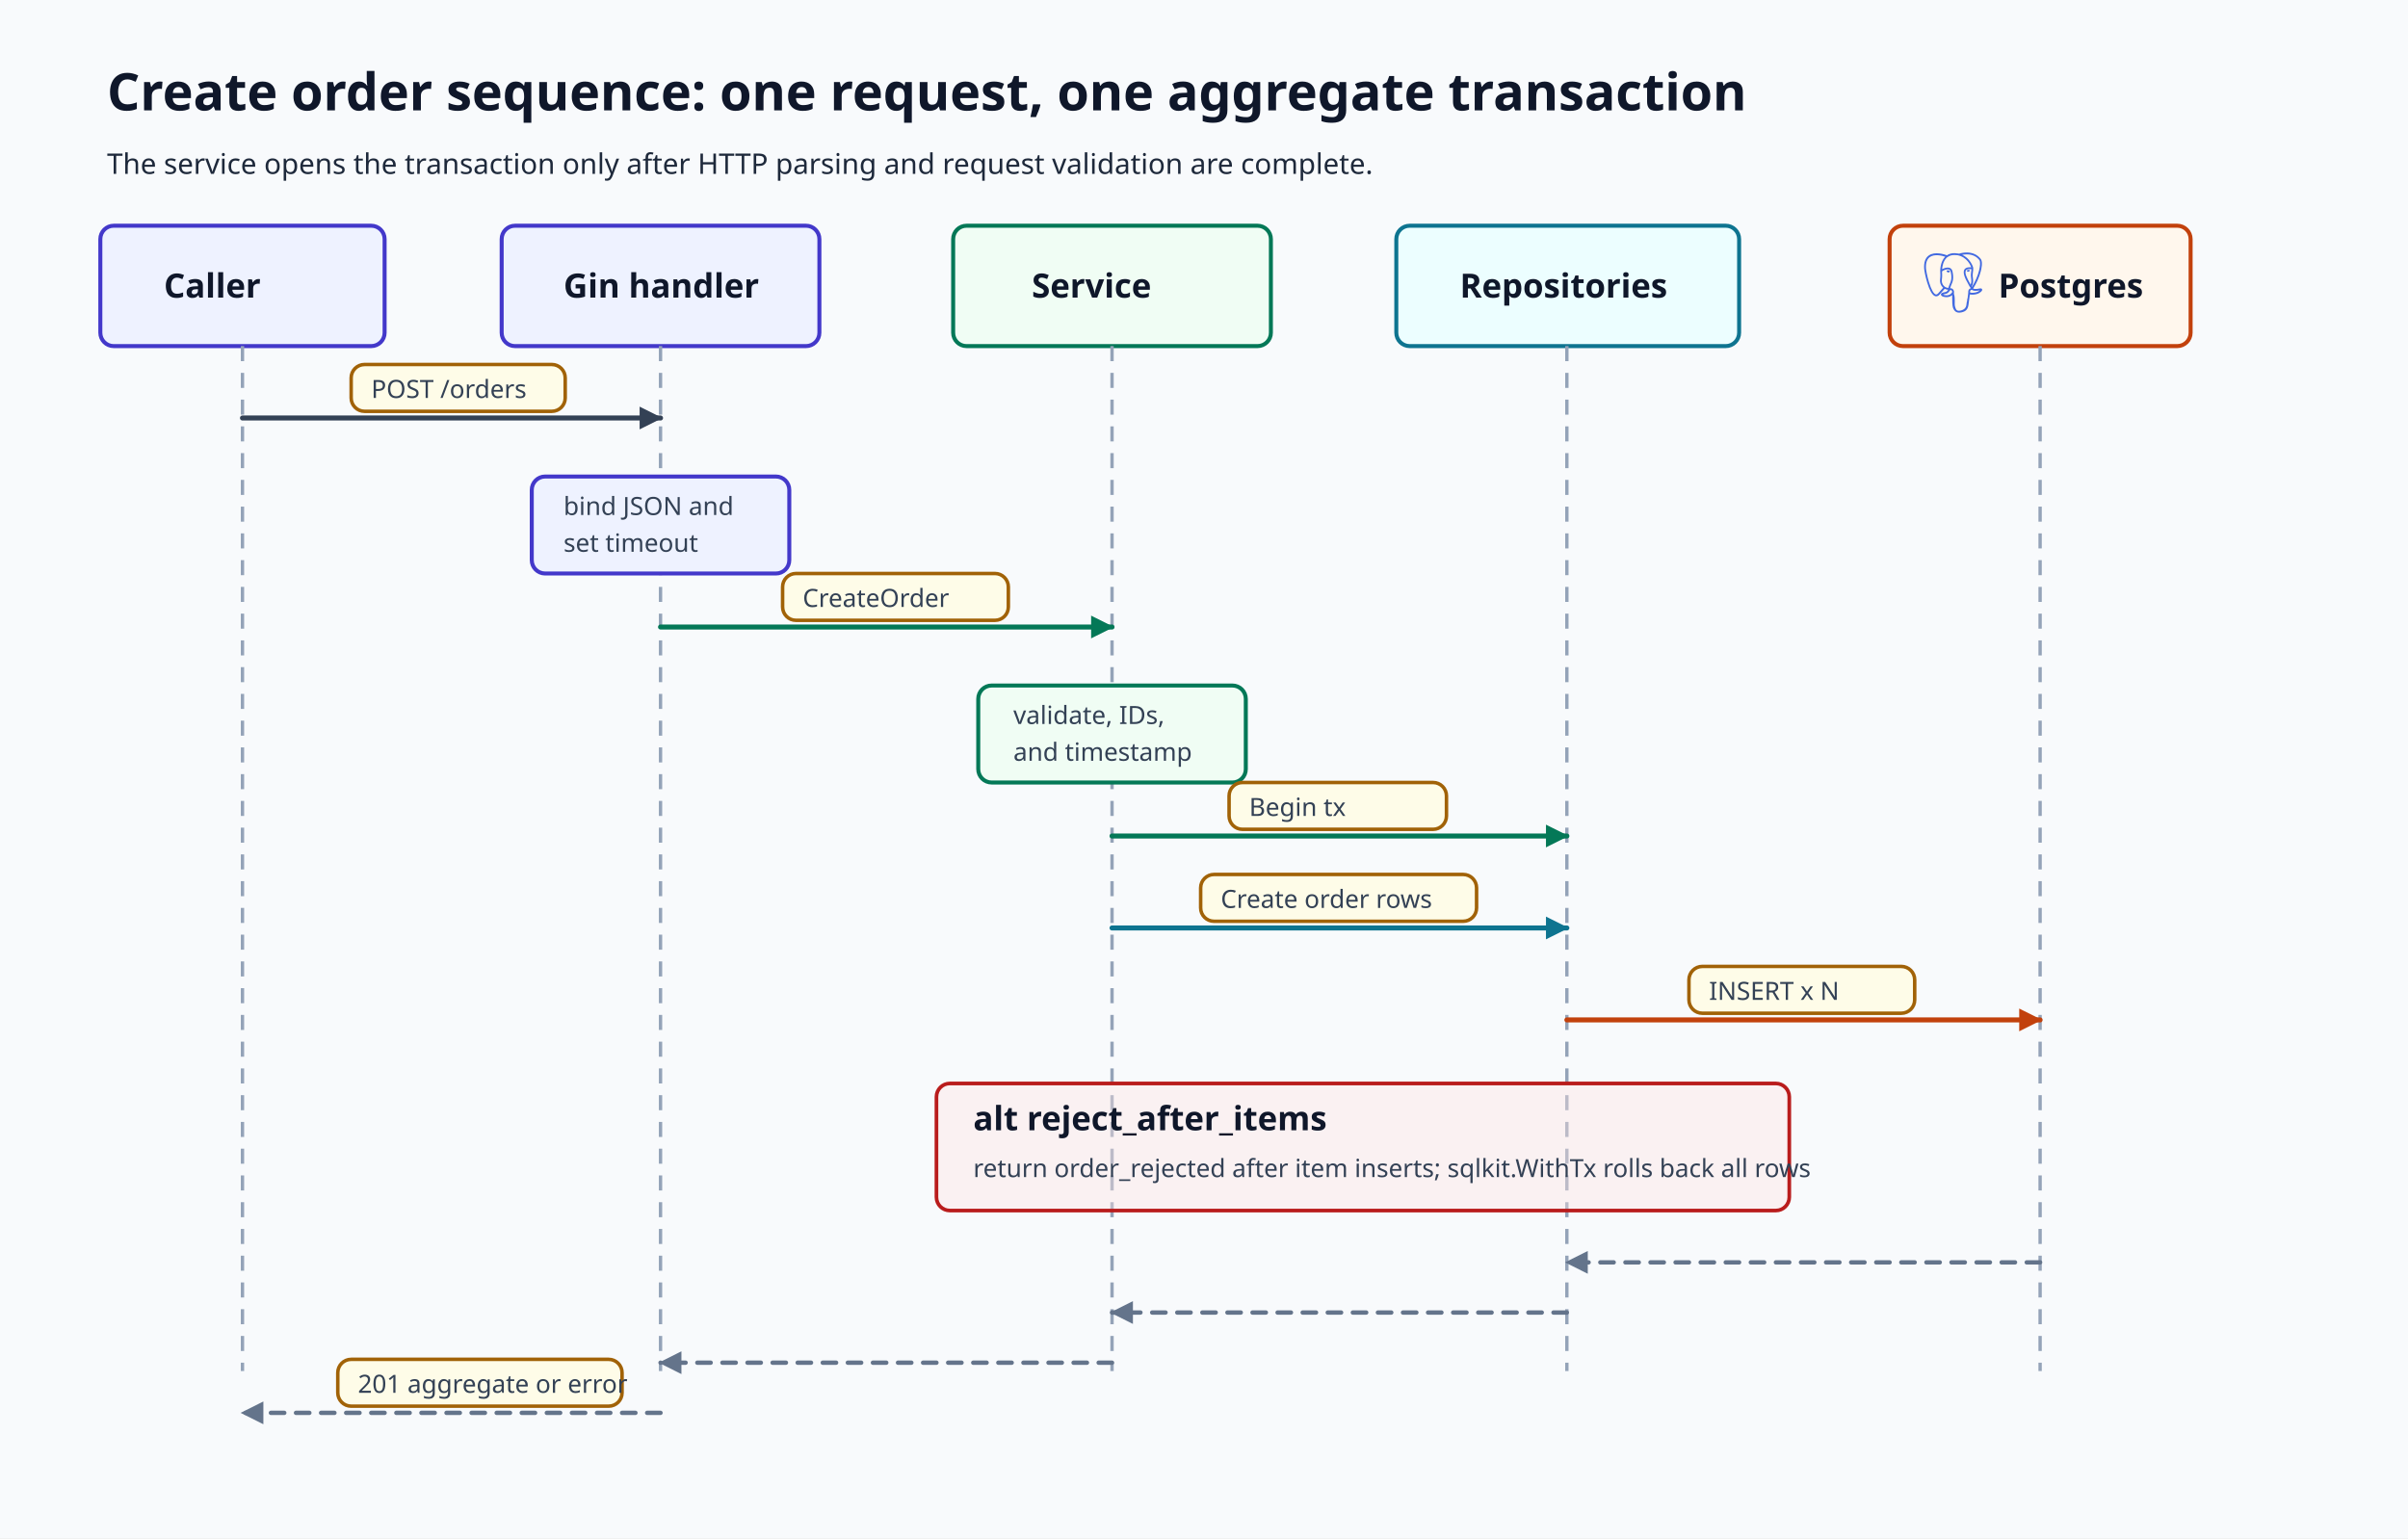
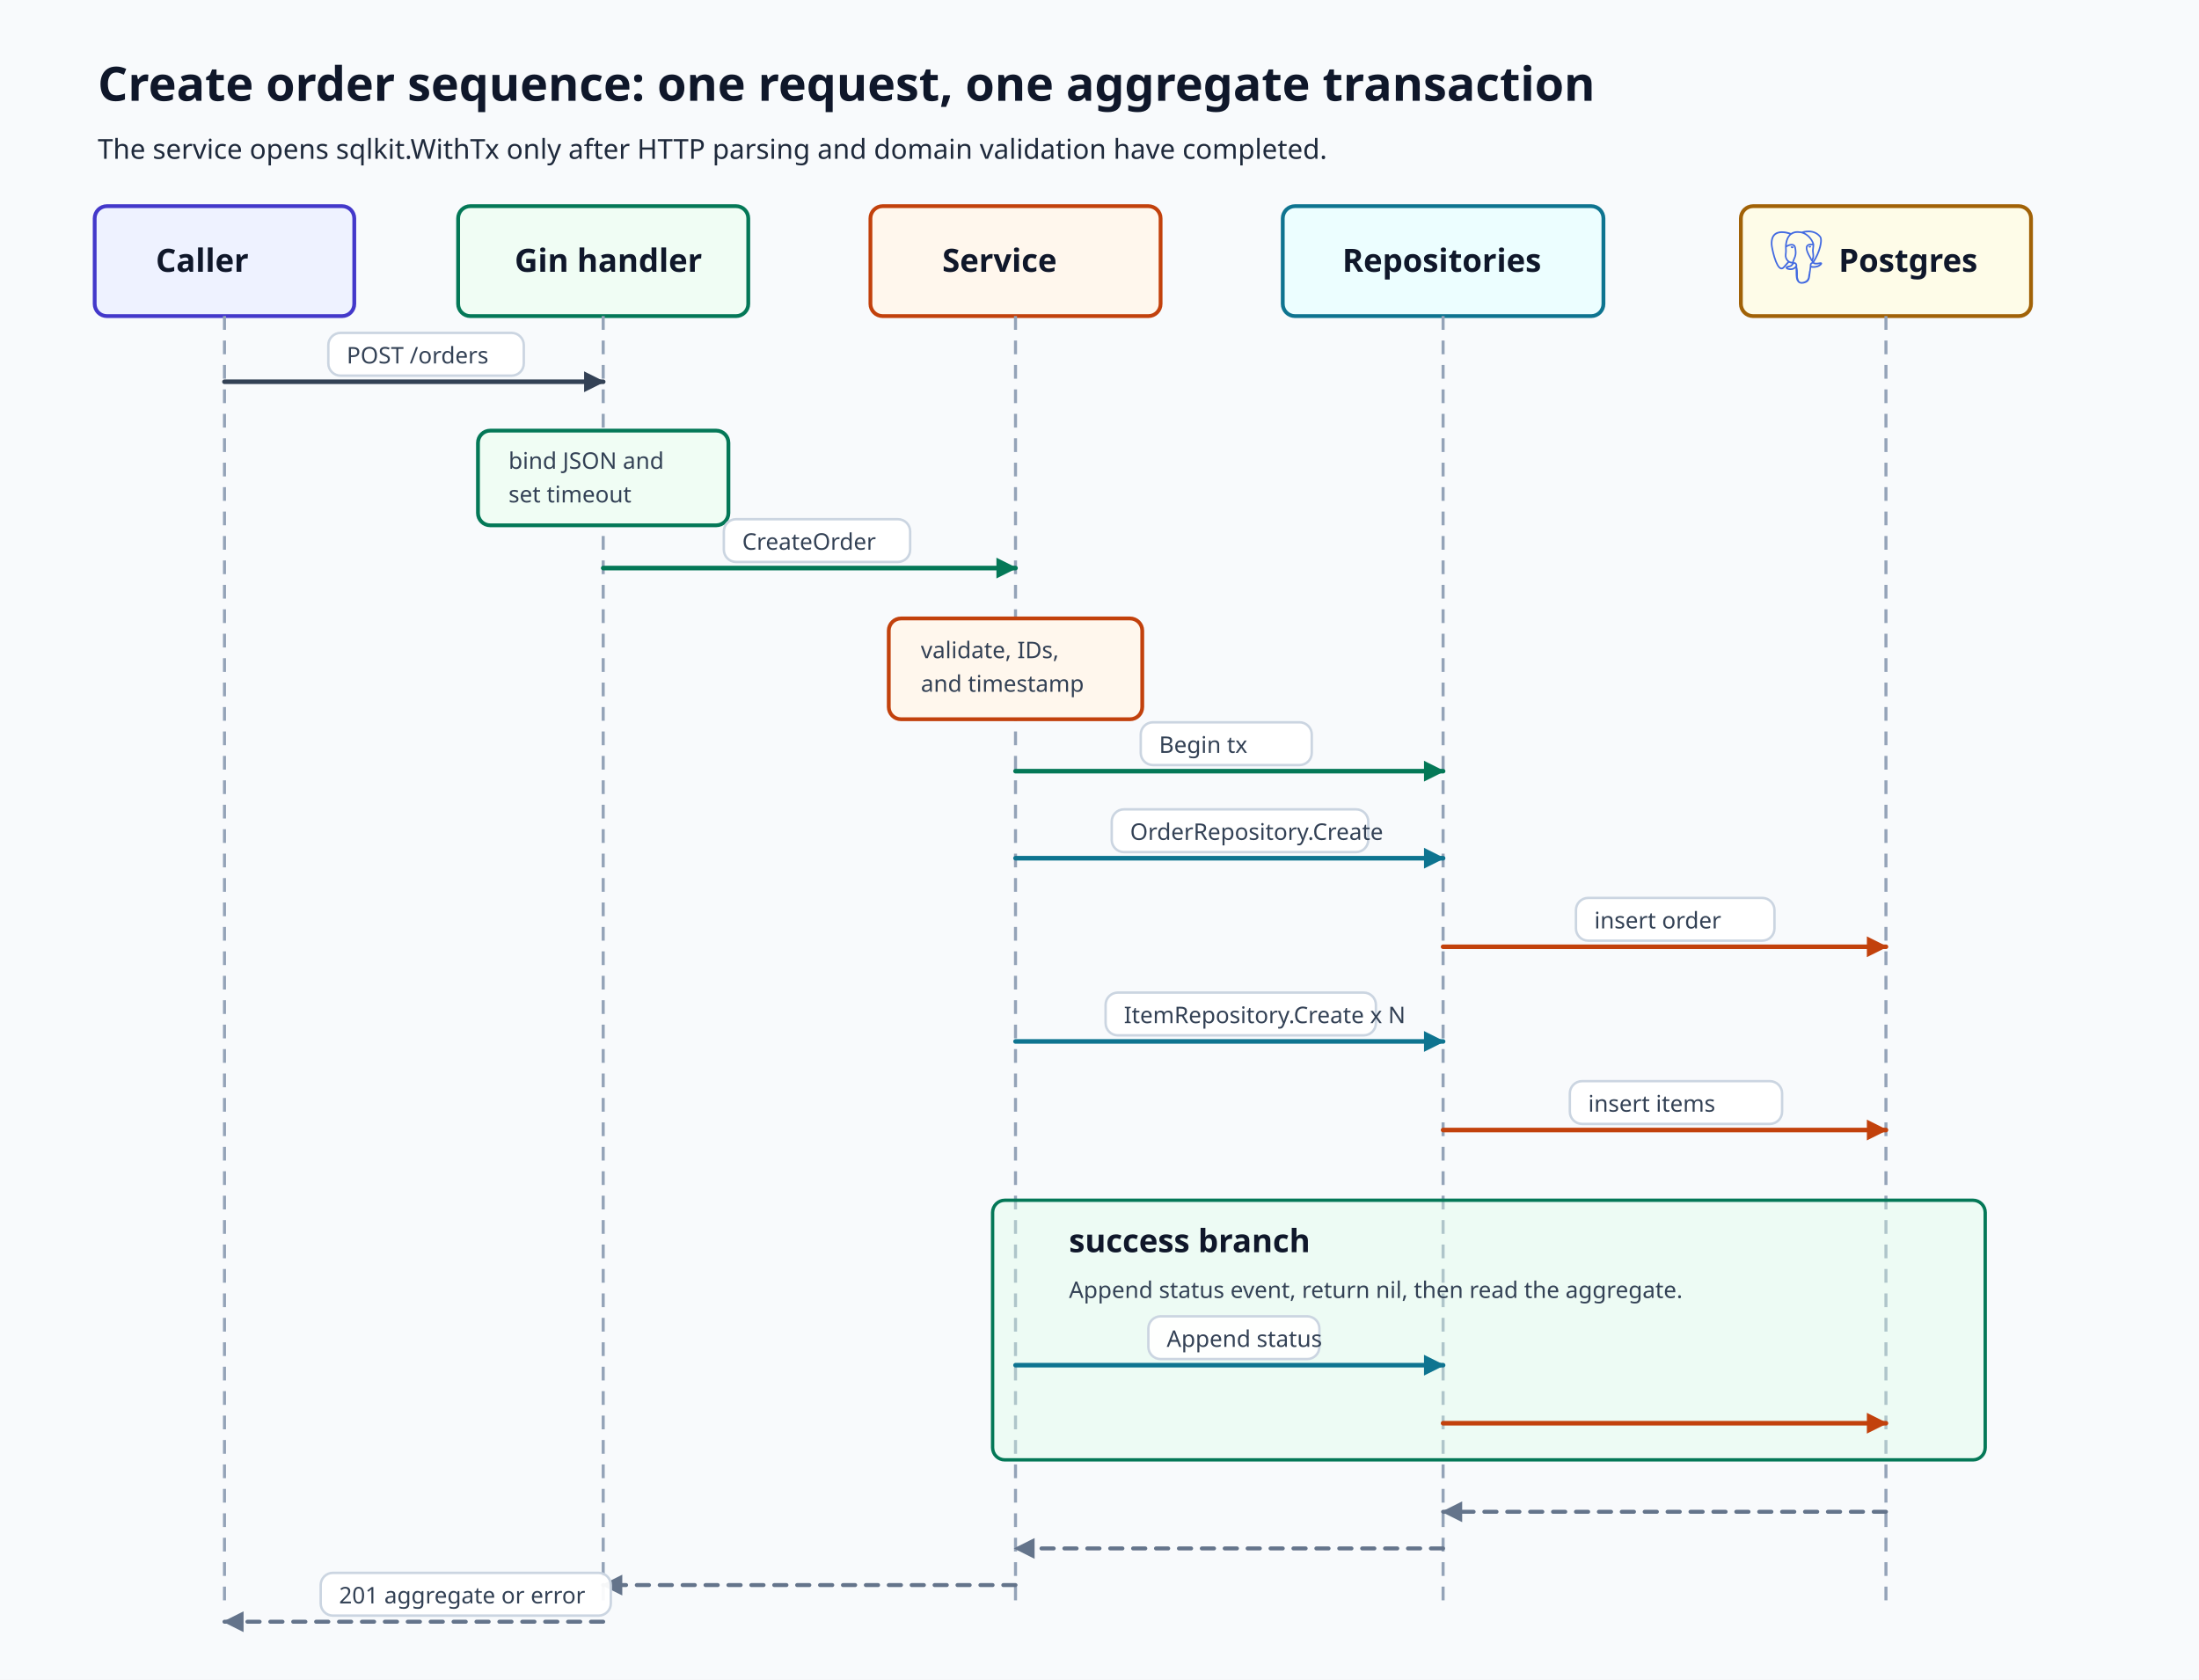
- <svg xmlns="http://www.w3.org/2000/svg" width="1440" height="920" viewBox="0 0 1440 920" role="img" aria-labelledby="title desc">
+ <svg xmlns="http://www.w3.org/2000/svg" width="1440" height="1100" viewBox="0 0 1440 1100" role="img" aria-labelledby="title desc">
  <defs>
    <style>
      .bg { fill: #f8fafc; }
-       .head { fill: #ffffff; stroke: #334155; stroke-width: 2.5; }
-       .client { fill: #eef2ff; stroke: #4338ca; stroke-width: 2.4; }
-       .gin { fill: #eef2ff; stroke: #4338ca; stroke-width: 2.4; }
-       .service { fill: #f0fdf4; stroke: #047857; stroke-width: 2.4; }
-       .repo { fill: #ecfeff; stroke: #0e7490; stroke-width: 2.4; }
-       .db { fill: #fff7ed; stroke: #c2410c; stroke-width: 2.4; }
-       .box { fill: #fefce8; stroke: #a16207; stroke-width: 2.1; }
-       .alt { fill: #fee2e2; fill-opacity: .38; stroke: #b91c1c; stroke-width: 2.2; }
-       .lane { stroke: #94a3b8; stroke-width: 2; stroke-dasharray: 9 7; }
+       .panel { fill: #ffffff; stroke: #cbd5e1; stroke-width: 2.2; }
+       .client { fill: #eef2ff; stroke: #4338ca; stroke-width: 2.5; }
+       .http { fill: #f0fdf4; stroke: #047857; stroke-width: 2.5; }
+       .service { fill: #fff7ed; stroke: #c2410c; stroke-width: 2.5; }
+       .repo { fill: #ecfeff; stroke: #0e7490; stroke-width: 2.5; }
+       .db { fill: #fefce8; stroke: #a16207; stroke-width: 2.5; }
+       .note { fill: #f8fafc; stroke: #64748b; stroke-width: 2; }
+       .altOk { fill: #dcfce7; fill-opacity: .38; stroke: #047857; stroke-width: 2.2; }
+       .altErr { fill: #fee2e2; fill-opacity: .34; stroke: #b91c1c; stroke-width: 2.2; }
+       .divider { stroke: #94a3b8; stroke-width: 2; stroke-dasharray: 8 8; }
+       .lifeline { stroke: #94a3b8; stroke-width: 2; stroke-dasharray: 9 7; }
      .title { font: 700 31px "Architects Daughter", "Comic Mono", "Comic Sans MS", sans-serif; fill: #0f172a; }
-       .label { font: 700 20px "Architects Daughter", "Comic Mono", "Comic Sans MS", sans-serif; fill: #0f172a; }
-       .text { font: 17px "Architects Daughter", "Comic Mono", "Comic Sans MS", sans-serif; fill: #1e293b; }
+       .label { font: 700 21px "Architects Daughter", "Comic Mono", "Comic Sans MS", sans-serif; fill: #0f172a; }
+       .text { font: 18px "Architects Daughter", "Comic Mono", "Comic Sans MS", sans-serif; fill: #1e293b; }
      .small { font: 15px "Architects Daughter", "Comic Mono", "Comic Sans MS", sans-serif; fill: #334155; }
+       .tiny { font: 13px "Architects Daughter", "Comic Mono", "Comic Sans MS", sans-serif; fill: #475569; }
      .msgBlue { stroke: #334155; stroke-width: 3; fill: none; marker-end: url(#arrowBlue); stroke-linecap: round; stroke-linejoin: round; }
      .msgGreen { stroke: #047857; stroke-width: 3; fill: none; marker-end: url(#arrowGreen); stroke-linecap: round; stroke-linejoin: round; }
      .msgCyan { stroke: #0e7490; stroke-width: 3; fill: none; marker-end: url(#arrowCyan); stroke-linecap: round; stroke-linejoin: round; }
      .msgOrange { stroke: #c2410c; stroke-width: 3; fill: none; marker-end: url(#arrowOrange); stroke-linecap: round; stroke-linejoin: round; }
+       .msgRed { stroke: #b91c1c; stroke-width: 3; fill: none; marker-end: url(#arrowRed); stroke-linecap: round; stroke-linejoin: round; }
      .return { stroke: #64748b; stroke-width: 2.6; fill: none; stroke-dasharray: 8 7; marker-end: url(#arrowGrey); stroke-linecap: round; stroke-linejoin: round; }
+       .labelBox { fill: #ffffff; fill-opacity: .94; stroke: #cbd5e1; stroke-width: 1.6; }
    </style>
    <marker id="arrowBlue" markerWidth="16" markerHeight="16" refX="14" refY="8" orient="auto" markerUnits="userSpaceOnUse">
      <path d="M2,2 L14,8 L2,14 Z" fill="#334155" stroke="#334155" stroke-dasharray="none" style="stroke-dasharray:none" />
    </marker>
    <marker id="arrowGreen" markerWidth="16" markerHeight="16" refX="14" refY="8" orient="auto" markerUnits="userSpaceOnUse">
      <path d="M2,2 L14,8 L2,14 Z" fill="#047857" stroke="#047857" stroke-dasharray="none" style="stroke-dasharray:none" />
    </marker>
    <marker id="arrowCyan" markerWidth="16" markerHeight="16" refX="14" refY="8" orient="auto" markerUnits="userSpaceOnUse">
      <path d="M2,2 L14,8 L2,14 Z" fill="#0e7490" stroke="#0e7490" stroke-dasharray="none" style="stroke-dasharray:none" />
    </marker>
    <marker id="arrowOrange" markerWidth="16" markerHeight="16" refX="14" refY="8" orient="auto" markerUnits="userSpaceOnUse">
      <path d="M2,2 L14,8 L2,14 Z" fill="#c2410c" stroke="#c2410c" stroke-dasharray="none" style="stroke-dasharray:none" />
    </marker>
+     <marker id="arrowRed" markerWidth="16" markerHeight="16" refX="14" refY="8" orient="auto" markerUnits="userSpaceOnUse">
+       <path d="M2,2 L14,8 L2,14 Z" fill="#b91c1c" stroke="#b91c1c" stroke-dasharray="none" style="stroke-dasharray:none" />
+     </marker>
    <marker id="arrowGrey" markerWidth="16" markerHeight="16" refX="14" refY="8" orient="auto" markerUnits="userSpaceOnUse">
      <path d="M2,2 L14,8 L2,14 Z" fill="#64748b" stroke="#64748b" stroke-dasharray="none" style="stroke-dasharray:none" />
    </marker>
  </defs>
-   <rect class="bg" width="1440" height="920" />
+   <rect class="bg" width="1440" height="1100" />
  <text x="64" y="66" class="title">Create order sequence: one request, one aggregate transaction</text>
-   <text x="64" y="104" class="text">The service opens the transaction only after HTTP parsing and request validation are complete.</text>
-   <rect x="60" y="135" width="170" height="72" rx="8" class="client" />
-   <text x="98" y="178" class="label">Caller</text>
-   <rect x="300" y="135" width="190" height="72" rx="8" class="gin" />
+   <text x="64" y="104" class="text">The service opens sqlkit.WithTx only after HTTP parsing and domain validation have completed.</text>
+   <rect x="62" y="135" width="170" height="72" rx="8" class="client" />
+   <text x="102" y="178" class="label">Caller</text>
+   <rect x="300" y="135" width="190" height="72" rx="8" class="http" />
  <text x="337" y="178" class="label">Gin handler</text>
  <rect x="570" y="135" width="190" height="72" rx="8" class="service" />
  <text x="617" y="178" class="label">Service</text>
-   <rect x="835" y="135" width="205" height="72" rx="8" class="repo" />
-   <text x="873" y="178" class="label">Repositories</text>
-   <rect x="1130" y="135" width="180" height="72" rx="8" class="db" />
-   <path data-bluetape4k-icon="postgresql" transform="translate(1150 151) scale(1.5)" fill="#4169E1" d="M23.559 14.723a.527.527 0 0 0-.056-.119c-.139-.263-.477-.342-1.007-.232-1.653.341-2.293.131-2.526-.019 1.342-2.048 2.445-4.522 3.041-6.83.271-1.051.798-3.524.122-4.732a1.564 1.564 0 0 0-.151-.235C21.693.909 19.801.025 17.51.001c-1.495-.016-2.771.346-3.116.479a9.449 9.449 0 0 0-.516-.082 8.044 8.044 0 0 0-1.311-.128c-1.182-.018-2.204.264-3.05.841-.857-.321-4.789-1.645-7.222.079C.936 2.153.309 3.873.43 6.304c.041.818.507 3.334 1.242 5.744.46 1.506.939 2.702 1.433 3.582.553.994 1.126 1.593 1.714 1.79.447.149 1.133.144 1.858-.728.801-.964 1.59-1.826 1.945-2.207.435.235.906.362 1.39.377a.057.057 0 0 0 0.0.004 11.031 11.031 0 0 0-.247.305c-.339.43-.409.52-1.5.744-.31.064-1.134.234-1.146.811-.003.122.033.231.092.327.227.423.922.61 1.015.633 1.335.334 2.504.092 3.371-.679-.017 2.231.077 4.417.345 5.087.221.553.762 1.905 2.469 1.904.251 0 .526-.029.83-.094 1.782-.382 2.556-1.17 2.855-2.906.15-.871.402-2.875.539-4.101.017-.07.036-.121.057-.136.001-.001.07-.047.427.031a.367.367 0 0 0 .044.007l.254.022.015.001c.847.038 1.911-.143 2.531-.431.644-.299 1.806-1.032 1.595-1.67zM2.371 11.877c-.744-2.436-1.178-4.885-1.212-5.572-.109-2.171.417-3.683 1.562-4.493 1.837-1.299 4.84-.541 6.108-.13-.003.003-.007.006-.01.009-2.024 2.044-1.976 5.536-1.971 5.75-0.0.082.007.199.016.359.035.587.1 1.68-.073 2.918-.161 1.15.194 2.276.973 3.089.081.084.165.163.252.237-.347.371-1.1 1.193-1.903 2.158-.568.682-.96.552-1.089.509-.392-.131-.813-.587-1.238-1.322-.48-.839-.964-2.032-1.415-3.513zm6.007 5.087c-.171-.043-.327-.113-.432-.177.089-.039.237-.09.483-.141 1.283-.264 1.482-.451 1.914-1.0.099-.126.212-.269.367-.443a.355.355 0 0 0 .074-.13c.171-.151.272-.11.437-.042.156.065.308.26.369.475.029.102.062.294-.045.444-.904 1.266-2.222 1.249-3.168 1.013zm2.094-3.988-.052.141c-.133.357-.257.688-.333 1.003-.667-.002-1.317-.287-1.81-.802-.628-.655-.913-1.566-.782-2.5.183-1.308.115-2.447.079-3.059-.005-.086-.009-.161-.012-.22.296-.262 1.666-.996 2.643-.772.446.102.718.406.831.928.585 2.704.077 3.831-.33 4.736-.084.187-.163.363-.231.545zm7.364 4.572c-.017.177-.036.376-.062.596l-.146.438a.355.355 0 0 0-.018.108c-.006.475-.054.649-.115.869-.063.229-.135.489-.179 1.058-.11 1.414-.878 2.227-2.417 2.557-1.516.325-1.784-.497-2.021-1.222a6.582 6.582 0 0 0-.077-.227c-.215-.586-.191-1.412-.157-2.555.017-.561-.025-1.901-.33-2.646.004-.293.011-.591.019-.892a.353.353 0 0 0-.015-.113 1.493 1.493 0 0 0-.044-.208c-.123-.428-.421-.787-.78-.935-.142-.059-.404-.167-.718-.087.067-.276.183-.588.309-.925l.053-.142c.059-.16.134-.326.213-.501.426-.948 1.011-2.245.377-5.177-.237-1.098-1.03-1.634-2.232-1.51-.721.075-1.38.365-1.709.532a5.672 5.672 0 0 0-.196.104c.092-1.106.439-3.174 1.736-4.482a4.031 4.031 0 0 1 .303-.276.353.353 0 0 0 .145-.064c.752-.571 1.694-.851 2.802-.833.409.007.802.034 1.174.081 1.939.354 3.244 1.447 4.036 2.383.814.962 1.255 1.931 1.431 2.454-1.323-.135-2.223.127-2.68.779-.993 1.419.543 4.173 1.281 5.496.135.243.252.452.289.541.24.583.551.971.779 1.255.07.087.137.171.189.245-.401.116-1.121.383-1.055 1.717-.012.156-.042.447-.083.815-.046.208-.07.46-.099.766zm.89-1.621c-.041-.832.269-.918.597-1.01a2.857 2.857 0 0 0 .135-.041 1.202 1.202 0 0 0 .134.103c.57.377 1.582.421 3.007.134-.202.177-.519.399-.953.601-.41.19-1.096.333-1.747.364-.72.034-1.086-.081-1.172-.151zm.57-9.271c-.006.351-.054.669-.105 1.002-.055.358-.112.727-.126 1.176-.014.437.04.891.093 1.33.107.887.216 1.8-.207 2.701a3.527 3.527 0 0 1-.188-.386c-.053-.128-.167-.333-.325-.616-.616-1.104-2.057-3.69-1.319-4.745.38-.543 1.341-.566 2.178-.463zm.228 7.014a12.376 12.376 0 0 0-.085-.107l-.035-.044c.726-1.2.584-2.386.458-3.438-.052-.432-.101-.84-.088-1.223.013-.406.067-.754.118-1.091.064-.415.129-.844.111-1.351.013-.053.019-.116.012-.19-.046-.485-.6-1.938-1.729-3.253-.608-.707-1.49-1.497-2.689-2.039.525-.107 1.233-.203 2.024-.186 2.051.046 3.675.814 4.824 2.282a.908.908 0 0 1 .067.1c.723 1.356-.276 6.275-2.987 10.54zm-8.817-6.116c-.025.179-.309.422-.621.422a.582.582 0 0 1-.081-.006c-.187-.026-.377-.144-.506-.316-.046-.06-.12-.178-.105-.284.005-.04.026-.099.092-.149.118-.089.352-.123.61-.087.316.044.643.194.611.419zm7.931-.411c.011.079-.049.201-.153.31-.068.072-.212.196-.408.223a.546.546 0 0 1-.075.005c-.293 0-.541-.234-.561-.372-.024-.176.264-.311.561-.352.297-.041.611.009.636.185z" />
-   <text x="1195" y="178" class="label">Postgres</text>
-   <line x1="145" y1="207" x2="145" y2="820" class="lane" />
-   <line x1="395" y1="207" x2="395" y2="820" class="lane" />
-   <line x1="665" y1="207" x2="665" y2="820" class="lane" />
-   <line x1="937" y1="207" x2="937" y2="820" class="lane" />
-   <line x1="1220" y1="207" x2="1220" y2="820" class="lane" />
-   <path d="M145 250 H395" class="msgBlue" />
-   <rect x="210" y="218" width="128" height="28" rx="8" class="box" />
-   <text x="222" y="238" class="small">POST /orders</text>
-   <rect x="318" y="285" width="154" height="58" rx="8" class="gin" />
-   <text x="337" y="308" class="small">bind JSON and</text>
-   <text x="337" y="330" class="small">set timeout</text>
-   <path d="M395 375 H665" class="msgGreen" />
-   <rect x="468" y="343" width="135" height="28" rx="8" class="box" />
-   <text x="480" y="363" class="small">CreateOrder</text>
-   <rect x="585" y="410" width="160" height="58" rx="8" class="service" />
-   <text x="606" y="433" class="small">validate, IDs,</text>
-   <text x="606" y="455" class="small">and timestamp</text>
-   <path d="M665 500 H937" class="msgGreen" />
-   <rect x="735" y="468" width="130" height="28" rx="8" class="box" />
-   <text x="747" y="488" class="small">Begin tx</text>
-   <path d="M665 555 H937" class="msgCyan" />
-   <rect x="718" y="523" width="165" height="28" rx="8" class="box" />
-   <text x="730" y="543" class="small">Create order rows</text>
-   <path d="M937 610 H1220" class="msgOrange" />
-   <rect x="1010" y="578" width="135" height="28" rx="8" class="box" />
-   <text x="1022" y="598" class="small">INSERT x N</text>
-   <rect x="560" y="648" width="510" height="76" rx="8" class="alt" />
-   <text x="582" y="676" class="label">alt reject_after_items</text>
-   <text x="582" y="704" class="small">return order_rejected after item inserts; sqlkit.WithTx rolls back all rows</text>
-   <path d="M1220 755 H937" class="return" />
-   <path d="M937 785 H665" class="return" />
-   <path d="M665 815 H395" class="return" />
-   <path d="M395 845 H145" class="return" />
-   <rect x="202" y="813" width="170" height="28" rx="8" class="box" />
-   <text x="214" y="833" class="small">201 aggregate or error</text>
+   <rect x="840" y="135" width="210" height="72" rx="8" class="repo" />
+   <text x="879" y="178" class="label">Repositories</text>
+   <rect x="1140" y="135" width="190" height="72" rx="8" class="db" />
+   <path data-bluetape4k-icon="testcontainers.postgresql" transform="translate(1159 151) scale(1.45)" fill="#4169E1" d="M23.559 14.723a.527.527 0 0 0-.056-.119c-.139-.263-.477-.342-1.007-.232-1.653.341-2.293.131-2.526-.019 1.342-2.048 2.445-4.522 3.041-6.83.271-1.051.798-3.524.122-4.732a1.564 1.564 0 0 0-.151-.235C21.693.909 19.801.025 17.51.001c-1.495-.016-2.771.346-3.116.479a9.449 9.449 0 0 0-.516-.082 8.044 8.044 0 0 0-1.311-.128c-1.182-.018-2.204.264-3.05.841-.857-.321-4.789-1.645-7.222.079C.936 2.153.309 3.873.43 6.304c.041.818.507 3.334 1.242 5.744.46 1.506.939 2.702 1.433 3.582.553.994 1.126 1.593 1.714 1.79.447.149 1.133.144 1.858-.728.801-.964 1.59-1.826 1.945-2.207.435.235.906.362 1.39.377a.057.057 0 0 0 0.0.004 11.031 11.031 0 0 0-.247.305c-.339.43-.409.52-1.5.744-.31.064-1.134.234-1.146.811-.003.122.033.231.092.327.227.423.922.61 1.015.633 1.335.334 2.504.092 3.371-.679-.017 2.231.077 4.417.345 5.087.221.553.762 1.905 2.469 1.904.251 0 .526-.029.83-.094 1.782-.382 2.556-1.17 2.855-2.906.15-.871.402-2.875.539-4.101.017-.07.036-.121.057-.136.001-.001.07-.047.427.031a.367.367 0 0 0 .044.007l.254.022.015.001c.847.038 1.911-.143 2.531-.431.644-.299 1.806-1.032 1.595-1.67zM2.371 11.877c-.744-2.436-1.178-4.885-1.212-5.572-.109-2.171.417-3.683 1.562-4.493 1.837-1.299 4.84-.541 6.108-.13-.003.003-.007.006-.01.009-2.024 2.044-1.976 5.536-1.971 5.75-0.0.082.007.199.016.359.035.587.1 1.68-.073 2.918-.161 1.15.194 2.276.973 3.089.081.084.165.163.252.237-.347.371-1.1 1.193-1.903 2.158-.568.682-.96.552-1.089.509-.392-.131-.813-.587-1.238-1.322-.48-.839-.964-2.032-1.415-3.513zm6.007 5.087c-.171-.043-.327-.113-.432-.177.089-.039.237-.09.483-.141 1.283-.264 1.482-.451 1.914-1.0.099-.126.212-.269.367-.443a.355.355 0 0 0 .074-.13c.171-.151.272-.11.437-.042.156.065.308.26.369.475.029.102.062.294-.045.444-.904 1.266-2.222 1.249-3.168 1.013zm2.094-3.988-.052.141c-.133.357-.257.688-.333 1.003-.667-.002-1.317-.287-1.81-.802-.628-.655-.913-1.566-.782-2.5.183-1.308.115-2.447.079-3.059-.005-.086-.009-.161-.012-.22.296-.262 1.666-.996 2.643-.772.446.102.718.406.831.928.585 2.704.077 3.831-.33 4.736-.084.187-.163.363-.231.545zm7.364 4.572c-.017.177-.036.376-.062.596l-.146.438a.355.355 0 0 0-.018.108c-.006.475-.054.649-.115.869-.063.229-.135.489-.179 1.058-.11 1.414-.878 2.227-2.417 2.557-1.516.325-1.784-.497-2.021-1.222a6.582 6.582 0 0 0-.077-.227c-.215-.586-.191-1.412-.157-2.555.017-.561-.025-1.901-.33-2.646.004-.293.011-.591.019-.892a.353.353 0 0 0-.015-.113 1.493 1.493 0 0 0-.044-.208c-.123-.428-.421-.787-.78-.935-.142-.059-.404-.167-.718-.087.067-.276.183-.588.309-.925l.053-.142c.059-.16.134-.326.213-.501.426-.948 1.011-2.245.377-5.177-.237-1.098-1.03-1.634-2.232-1.51-.721.075-1.38.365-1.709.532a5.672 5.672 0 0 0-.196.104c.092-1.106.439-3.174 1.736-4.482a4.031 4.031 0 0 1 .303-.276.353.353 0 0 0 .145-.064c.752-.571 1.694-.851 2.802-.833.409.007.802.034 1.174.081 1.939.354 3.244 1.447 4.036 2.383.814.962 1.255 1.931 1.431 2.454-1.323-.135-2.223.127-2.68.779-.993 1.419.543 4.173 1.281 5.496.135.243.252.452.289.541.24.583.551.971.779 1.255.07.087.137.171.189.245-.401.116-1.121.383-1.055 1.717-.012.156-.042.447-.083.815-.046.208-.07.46-.099.766zm.89-1.621c-.041-.832.269-.918.597-1.01a2.857 2.857 0 0 0 .135-.041 1.202 1.202 0 0 0 .134.103c.57.377 1.582.421 3.007.134-.202.177-.519.399-.953.601-.41.19-1.096.333-1.747.364-.72.034-1.086-.081-1.172-.151zm.57-9.271c-.006.351-.054.669-.105 1.002-.055.358-.112.727-.126 1.176-.014.437.04.891.093 1.33.107.887.216 1.8-.207 2.701a3.527 3.527 0 0 1-.188-.386c-.053-.128-.167-.333-.325-.616-.616-1.104-2.057-3.69-1.319-4.745.38-.543 1.341-.566 2.178-.463zm.228 7.014a12.376 12.376 0 0 0-.085-.107l-.035-.044c.726-1.2.584-2.386.458-3.438-.052-.432-.101-.84-.088-1.223.013-.406.067-.754.118-1.091.064-.415.129-.844.111-1.351.013-.053.019-.116.012-.19-.046-.485-.6-1.938-1.729-3.253-.608-.707-1.49-1.497-2.689-2.039.525-.107 1.233-.203 2.024-.186 2.051.046 3.675.814 4.824 2.282a.908.908 0 0 1 .067.1c.723 1.356-.276 6.275-2.987 10.54zm-8.817-6.116c-.025.179-.309.422-.621.422a.582.582 0 0 1-.081-.006c-.187-.026-.377-.144-.506-.316-.046-.06-.12-.178-.105-.284.005-.04.026-.099.092-.149.118-.089.352-.123.61-.087.316.044.643.194.611.419zm7.931-.411c.011.079-.049.201-.153.31-.068.072-.212.196-.408.223a.546.546 0 0 1-.075.005c-.293 0-.541-.234-.561-.372-.024-.176.264-.311.561-.352.297-.041.611.009.636.185z" />
+   <text x="1204" y="178" class="label">Postgres</text>
+   <line x1="147" y1="207" x2="147" y2="1055" class="lifeline" />
+   <line x1="395" y1="207" x2="395" y2="1055" class="lifeline" />
+   <line x1="665" y1="207" x2="665" y2="1055" class="lifeline" />
+   <line x1="945" y1="207" x2="945" y2="1055" class="lifeline" />
+   <line x1="1235" y1="207" x2="1235" y2="1055" class="lifeline" />
+   <path d="M147 250 H395" class="msgBlue" />
+   <rect x="215" y="218" width="128" height="28" rx="8" class="labelBox" />
+   <text x="227" y="238" class="small">POST /orders</text>
+   <rect x="313" y="282" width="164" height="62" rx="8" class="http" />
+   <text x="333" y="307" class="small">bind JSON and</text>
+   <text x="333" y="329" class="small">set timeout</text>
+   <path d="M395 372 H665" class="msgGreen" />
+   <rect x="474" y="340" width="122" height="28" rx="8" class="labelBox" />
+   <text x="486" y="360" class="small">CreateOrder</text>
+   <rect x="582" y="405" width="166" height="66" rx="8" class="service" />
+   <text x="603" y="431" class="small">validate, IDs,</text>
+   <text x="603" y="453" class="small">and timestamp</text>
+   <path d="M665 505 H945" class="msgGreen" />
+   <rect x="747" y="473" width="112" height="28" rx="8" class="labelBox" />
+   <text x="759" y="493" class="small">Begin tx</text>
+   <path d="M665 562 H945" class="msgCyan" />
+   <rect x="728" y="530" width="168" height="28" rx="8" class="labelBox" />
+   <text x="740" y="550" class="small">OrderRepository.Create</text>
+   <path d="M945 620 H1235" class="msgOrange" />
+   <rect x="1032" y="588" width="130" height="28" rx="8" class="labelBox" />
+   <text x="1044" y="608" class="small">insert order</text>
+   <path d="M665 682 H945" class="msgCyan" />
+   <rect x="724" y="650" width="177" height="28" rx="8" class="labelBox" />
+   <text x="736" y="670" class="small">ItemRepository.Create x N</text>
+   <path d="M945 740 H1235" class="msgOrange" />
+   <rect x="1028" y="708" width="139" height="28" rx="8" class="labelBox" />
+   <text x="1040" y="728" class="small">insert items</text>
+   <rect x="650" y="786" width="650" height="170" rx="8" class="altOk" />
+   <text x="700" y="820" class="label">success branch</text>
+   <text x="700" y="850" class="small">Append status event, return nil, then read the aggregate.</text>
+   <path d="M665 894 H945" class="msgCyan" />
+   <rect x="752" y="862" width="112" height="28" rx="8" class="labelBox" />
+   <text x="764" y="882" class="small">Append status</text>
+   <path d="M945 932 H1235" class="msgOrange" />
+   <path d="M1235 990 H945" class="return" />
+   <path d="M945 1014 H665" class="return" />
+   <path d="M665 1038 H395" class="return" />
+   <path d="M395 1062 H147" class="return" />
+   <rect x="210" y="1030" width="190" height="28" rx="8" class="labelBox" />
+   <text x="222" y="1050" class="small">201 aggregate or error</text>
</svg>
